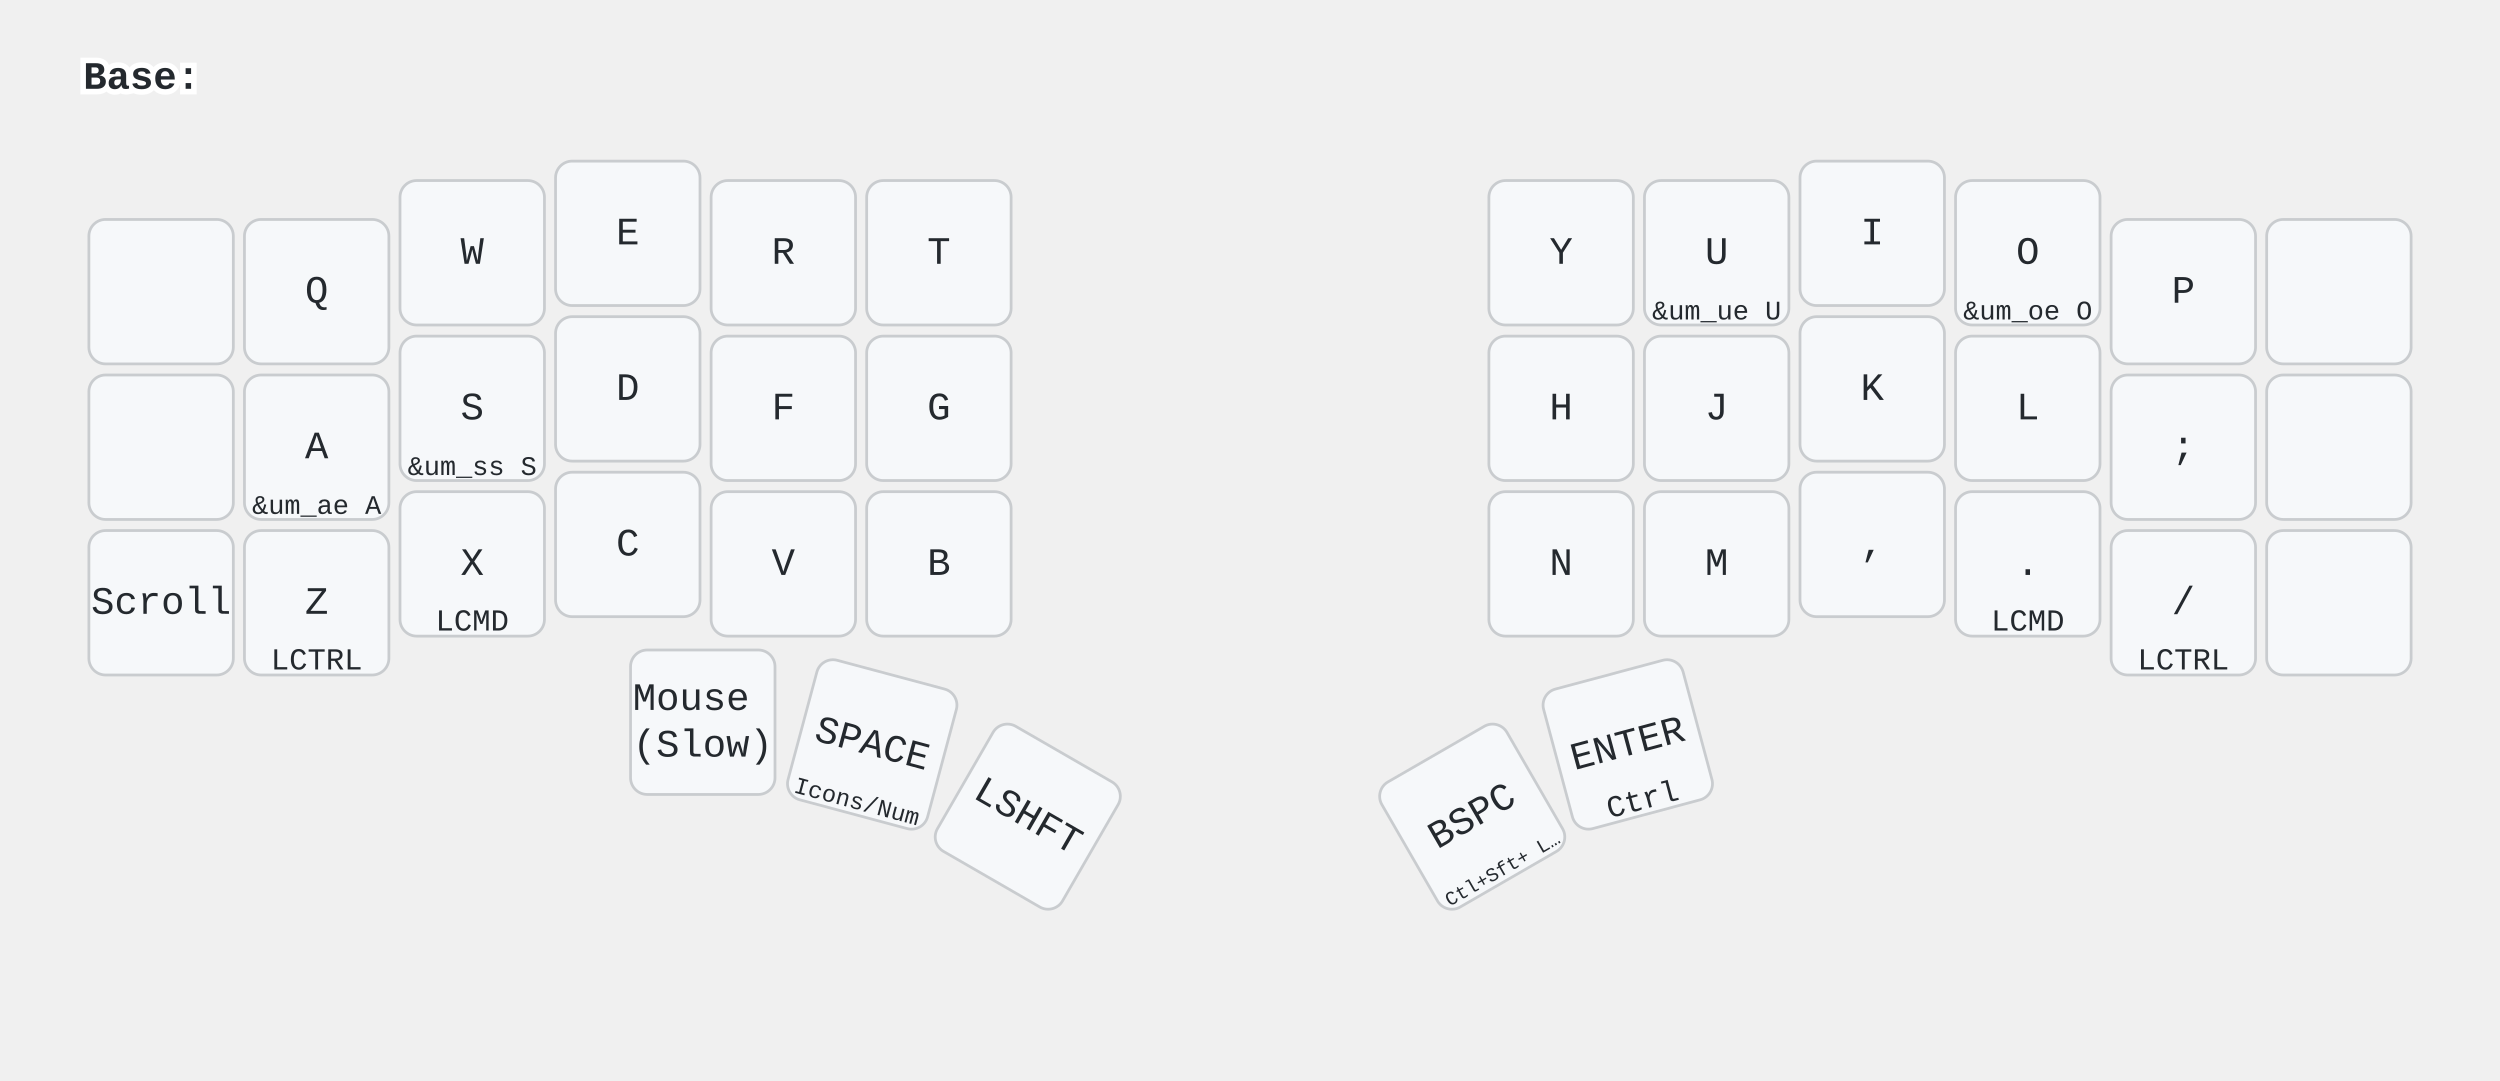
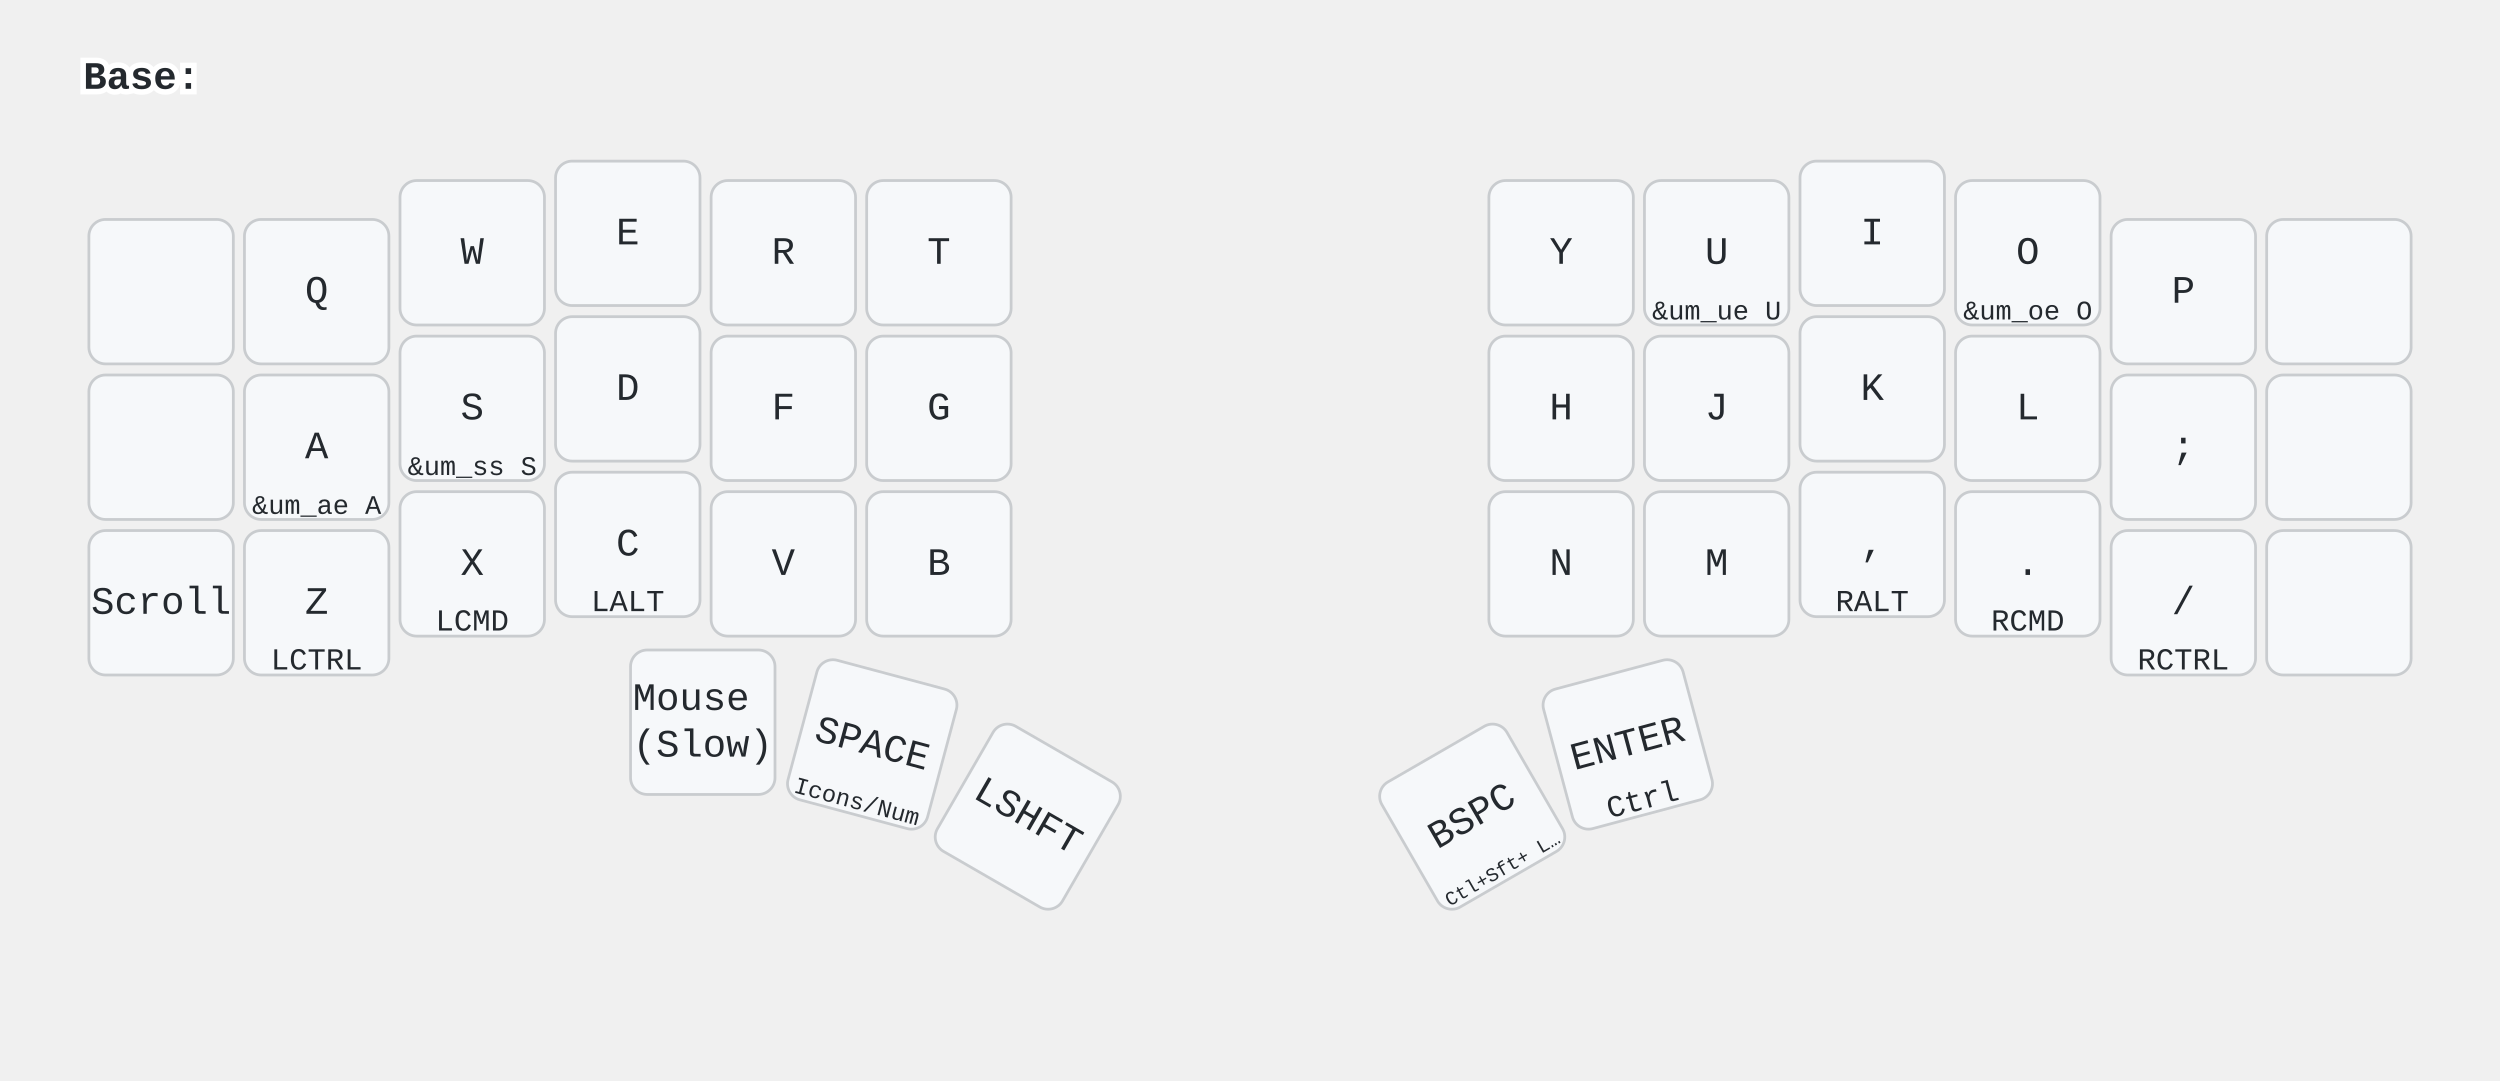
<svg xmlns="http://www.w3.org/2000/svg" width="900" height="389" viewBox="0 0 900 389" class="keymap">
  <style>/* inherit to force styles through use tags */
svg path {
    fill: inherit;
}

/* font and background color specifications */
svg.keymap {
    font-family: SFMono-Regular,Consolas,Liberation Mono,Menlo,monospace;
    font-size: 14px;
    font-kerning: normal;
    text-rendering: optimizeLegibility;
    fill: #24292e;
}

/* default key styling */
rect.key {
    fill: #f6f8fa;
}

rect.key, rect.combo {
    stroke: #c9cccf;
    stroke-width: 1;
}

/* default key side styling, only used is draw_key_sides is set */
rect.side {
    filter: brightness(90%);
}

/* color accent for combo boxes */
rect.combo, rect.combo-separate {
    fill: #cdf;
}

/* color accent for held keys */
rect.held, rect.combo.held {
    fill: #fdd;
}

/* color accent for ghost (optional) keys */
rect.ghost, rect.combo.ghost {
    stroke-dasharray: 4, 4;
    stroke-width: 2;
}

text {
    text-anchor: middle;
    dominant-baseline: middle;
}

/* styling for layer labels */
text.label {
    font-weight: bold;
    text-anchor: start;
    stroke: white;
    stroke-width: 4;
    paint-order: stroke;
}

/* styling for optional footer */
text.footer {
    text-anchor: end;
    dominant-baseline: auto;
    stroke: white;
    stroke-width: 4;
    paint-order: stroke;
}

/* styling for combo tap, and key non-tap label text */
text.combo, text.hold, text.shifted, text.left, text.right {
    font-size: 11px;
}

text.hold {
    text-anchor: middle;
    dominant-baseline: auto;
}

text.shifted {
    text-anchor: middle;
    dominant-baseline: hanging;
}

text.left {
    text-anchor: start;
}

text.right {
    text-anchor: end;
}

text.layer-activator {
    text-decoration: underline;
}

/* styling for hold/shifted label text in combo box */
text.combo.hold, text.combo.shifted, text.combo.left, text.combo.right {
    font-size: 8px;
}

/* lighter symbol for transparent keys */
text.trans {
    fill: #7b7e81;
}

/* styling for combo dendrons */
path.combo {
    stroke-width: 1;
    stroke: gray;
    fill: none;
}

/* Start Tabler Icons Cleanup */
/* cannot use height/width with glyphs */
.icon-tabler &gt; path {
    fill: inherit;
    stroke: inherit;
    stroke-width: 2;
}
/* hide tabler's default box */
.icon-tabler &gt; path[stroke="none"][fill="none"] {
    visibility: hidden;
}
/* End Tabler Icons Cleanup */

@media (prefers-color-scheme: dark) {
svg.keymap { fill: #d1d6db; }
rect.key { fill: #3f4750; }
rect.key, rect.combo { stroke: #60666c; }
rect.combo, rect.combo-separate { fill: #1f3d7a; }
rect.held, rect.combo.held { fill: #854747; }
text.label, text.footer { stroke: black; }
text.trans { fill: #7e8184; }
path.combo { stroke: #7f7f7f; }

}</style>
  <g transform="translate(30, 0)" class="layer-Base">
    <text x="0" y="28" class="label" id="Base">Base:</text>
    <g transform="translate(0, 56)">
      <g transform="translate(28, 49)" class="key keypos-0">
        <rect rx="6" ry="6" x="-26" y="-26" width="52" height="52" class="key" />
      </g>
      <g transform="translate(84, 49)" class="key keypos-1">
        <rect rx="6" ry="6" x="-26" y="-26" width="52" height="52" class="key" />
        <text x="0" y="0" class="key tap">Q</text>
      </g>
      <g transform="translate(140, 35)" class="key keypos-2">
        <rect rx="6" ry="6" x="-26" y="-26" width="52" height="52" class="key" />
        <text x="0" y="0" class="key tap">W</text>
      </g>
      <g transform="translate(196, 28)" class="key keypos-3">
        <rect rx="6" ry="6" x="-26" y="-26" width="52" height="52" class="key" />
        <text x="0" y="0" class="key tap">E</text>
      </g>
      <g transform="translate(252, 35)" class="key keypos-4">
        <rect rx="6" ry="6" x="-26" y="-26" width="52" height="52" class="key" />
        <text x="0" y="0" class="key tap">R</text>
      </g>
      <g transform="translate(308, 35)" class="key keypos-5">
        <rect rx="6" ry="6" x="-26" y="-26" width="52" height="52" class="key" />
        <text x="0" y="0" class="key tap">T</text>
      </g>
      <g transform="translate(532, 35)" class="key keypos-6">
        <rect rx="6" ry="6" x="-26" y="-26" width="52" height="52" class="key" />
        <text x="0" y="0" class="key tap">Y</text>
      </g>
      <g transform="translate(588, 35)" class="key keypos-7">
        <rect rx="6" ry="6" x="-26" y="-26" width="52" height="52" class="key" />
        <text x="0" y="0" class="key tap">U</text>
        <text x="0" y="24" class="key hold">
          <tspan style="font-size: 88%">&amp;um_ue U</tspan>
        </text>
      </g>
      <g transform="translate(644, 28)" class="key keypos-8">
        <rect rx="6" ry="6" x="-26" y="-26" width="52" height="52" class="key" />
        <text x="0" y="0" class="key tap">I</text>
      </g>
      <g transform="translate(700, 35)" class="key keypos-9">
        <rect rx="6" ry="6" x="-26" y="-26" width="52" height="52" class="key" />
        <text x="0" y="0" class="key tap">O</text>
        <text x="0" y="24" class="key hold">
          <tspan style="font-size: 88%">&amp;um_oe O</tspan>
        </text>
      </g>
      <g transform="translate(756, 49)" class="key keypos-10">
        <rect rx="6" ry="6" x="-26" y="-26" width="52" height="52" class="key" />
        <text x="0" y="0" class="key tap">P</text>
      </g>
      <g transform="translate(812, 49)" class="key keypos-11">
        <rect rx="6" ry="6" x="-26" y="-26" width="52" height="52" class="key" />
      </g>
      <g transform="translate(28, 105)" class="key keypos-12">
        <rect rx="6" ry="6" x="-26" y="-26" width="52" height="52" class="key" />
      </g>
      <g transform="translate(84, 105)" class="key keypos-13">
        <rect rx="6" ry="6" x="-26" y="-26" width="52" height="52" class="key" />
        <text x="0" y="0" class="key tap">A</text>
        <text x="0" y="24" class="key hold">
          <tspan style="font-size: 88%">&amp;um_ae A</tspan>
        </text>
      </g>
      <g transform="translate(140, 91)" class="key keypos-14">
        <rect rx="6" ry="6" x="-26" y="-26" width="52" height="52" class="key" />
        <text x="0" y="0" class="key tap">S</text>
        <text x="0" y="24" class="key hold">
          <tspan style="font-size: 88%">&amp;um_ss S</tspan>
        </text>
      </g>
      <g transform="translate(196, 84)" class="key keypos-15">
        <rect rx="6" ry="6" x="-26" y="-26" width="52" height="52" class="key" />
        <text x="0" y="0" class="key tap">D</text>
      </g>
      <g transform="translate(252, 91)" class="key keypos-16">
        <rect rx="6" ry="6" x="-26" y="-26" width="52" height="52" class="key" />
        <text x="0" y="0" class="key tap">F</text>
      </g>
      <g transform="translate(308, 91)" class="key keypos-17">
        <rect rx="6" ry="6" x="-26" y="-26" width="52" height="52" class="key" />
        <text x="0" y="0" class="key tap">G</text>
      </g>
      <g transform="translate(532, 91)" class="key keypos-18">
        <rect rx="6" ry="6" x="-26" y="-26" width="52" height="52" class="key" />
        <text x="0" y="0" class="key tap">H</text>
      </g>
      <g transform="translate(588, 91)" class="key keypos-19">
        <rect rx="6" ry="6" x="-26" y="-26" width="52" height="52" class="key" />
        <text x="0" y="0" class="key tap">J</text>
      </g>
      <g transform="translate(644, 84)" class="key keypos-20">
        <rect rx="6" ry="6" x="-26" y="-26" width="52" height="52" class="key" />
        <text x="0" y="0" class="key tap">K</text>
      </g>
      <g transform="translate(700, 91)" class="key keypos-21">
        <rect rx="6" ry="6" x="-26" y="-26" width="52" height="52" class="key" />
        <text x="0" y="0" class="key tap">L</text>
      </g>
      <g transform="translate(756, 105)" class="key keypos-22">
        <rect rx="6" ry="6" x="-26" y="-26" width="52" height="52" class="key" />
        <text x="0" y="0" class="key tap">;</text>
      </g>
      <g transform="translate(812, 105)" class="key keypos-23">
        <rect rx="6" ry="6" x="-26" y="-26" width="52" height="52" class="key" />
      </g>
      <g transform="translate(28, 161)" class="key keypos-24">
        <rect rx="6" ry="6" x="-26" y="-26" width="52" height="52" class="key" />
        <text x="0" y="0" class="key tap">Scroll</text>
      </g>
      <g transform="translate(84, 161)" class="key keypos-25">
        <rect rx="6" ry="6" x="-26" y="-26" width="52" height="52" class="key" />
        <text x="0" y="0" class="key tap">Z</text>
        <text x="0" y="24" class="key hold">LCTRL</text>
      </g>
      <g transform="translate(140, 147)" class="key keypos-26">
        <rect rx="6" ry="6" x="-26" y="-26" width="52" height="52" class="key" />
        <text x="0" y="0" class="key tap">X</text>
        <text x="0" y="24" class="key hold">LCMD</text>
      </g>
      <g transform="translate(196, 140)" class="key keypos-27">
        <rect rx="6" ry="6" x="-26" y="-26" width="52" height="52" class="key" />
        <text x="0" y="0" class="key tap">C</text>
+         <text x="0" y="24" class="key hold">LALT</text>
      </g>
      <g transform="translate(252, 147)" class="key keypos-28">
        <rect rx="6" ry="6" x="-26" y="-26" width="52" height="52" class="key" />
        <text x="0" y="0" class="key tap">V</text>
      </g>
      <g transform="translate(308, 147)" class="key keypos-29">
        <rect rx="6" ry="6" x="-26" y="-26" width="52" height="52" class="key" />
        <text x="0" y="0" class="key tap">B</text>
      </g>
      <g transform="translate(532, 147)" class="key keypos-30">
        <rect rx="6" ry="6" x="-26" y="-26" width="52" height="52" class="key" />
        <text x="0" y="0" class="key tap">N</text>
      </g>
      <g transform="translate(588, 147)" class="key keypos-31">
        <rect rx="6" ry="6" x="-26" y="-26" width="52" height="52" class="key" />
        <text x="0" y="0" class="key tap">M</text>
      </g>
      <g transform="translate(644, 140)" class="key keypos-32">
        <rect rx="6" ry="6" x="-26" y="-26" width="52" height="52" class="key" />
        <text x="0" y="0" class="key tap">,</text>
+         <text x="0" y="24" class="key hold">RALT</text>
      </g>
      <g transform="translate(700, 147)" class="key keypos-33">
        <rect rx="6" ry="6" x="-26" y="-26" width="52" height="52" class="key" />
        <text x="0" y="0" class="key tap">.</text>
-         <text x="0" y="24" class="key hold">LCMD</text>
+         <text x="0" y="24" class="key hold">RCMD</text>
      </g>
      <g transform="translate(756, 161)" class="key keypos-34">
        <rect rx="6" ry="6" x="-26" y="-26" width="52" height="52" class="key" />
        <text x="0" y="0" class="key tap">/</text>
-         <text x="0" y="24" class="key hold">LCTRL</text>
+         <text x="0" y="24" class="key hold">RCTRL</text>
      </g>
      <g transform="translate(812, 161)" class="key keypos-35">
        <rect rx="6" ry="6" x="-26" y="-26" width="52" height="52" class="key" />
      </g>
      <g transform="translate(223, 204)" class="key keypos-36">
        <rect rx="6" ry="6" x="-26" y="-26" width="52" height="52" class="key" />
        <text x="0" y="0" class="key tap">
          <tspan x="0" dy="-0.6em">Mouse</tspan>
          <tspan x="0" dy="1.2em">(Slow)</tspan>
        </text>
      </g>
      <g transform="translate(284, 212) rotate(15.0)" class="key keypos-37">
        <rect rx="6" ry="6" x="-26" y="-26" width="52" height="52" class="key" />
        <text x="0" y="0" class="key tap">SPACE</text>
        <text x="0" y="24" class="key hold">
          <tspan style="font-size: 78%">Icons/Num</tspan>
        </text>
      </g>
      <g transform="translate(340, 238) rotate(30.0)" class="key keypos-38">
        <rect rx="6" ry="6" x="-26" y="-26" width="52" height="52" class="key" />
        <text x="0" y="0" class="key tap">LSHFT</text>
      </g>
      <g transform="translate(500, 238) rotate(-30.0)" class="key keypos-39">
        <rect rx="6" ry="6" x="-26" y="-26" width="52" height="52" class="key" />
        <text x="0" y="0" class="key tap">BSPC</text>
        <text x="0" y="24" class="key hold">
          <tspan style="font-size: 64%">Ctl+Sft+ L…</tspan>
        </text>
      </g>
      <g transform="translate(556, 212) rotate(-15.0)" class="key keypos-40">
        <rect rx="6" ry="6" x="-26" y="-26" width="52" height="52" class="key" />
        <text x="0" y="0" class="key tap">ENTER</text>
        <text x="0" y="24" class="key hold">Ctrl</text>
      </g>
    </g>
  </g>
</svg>
